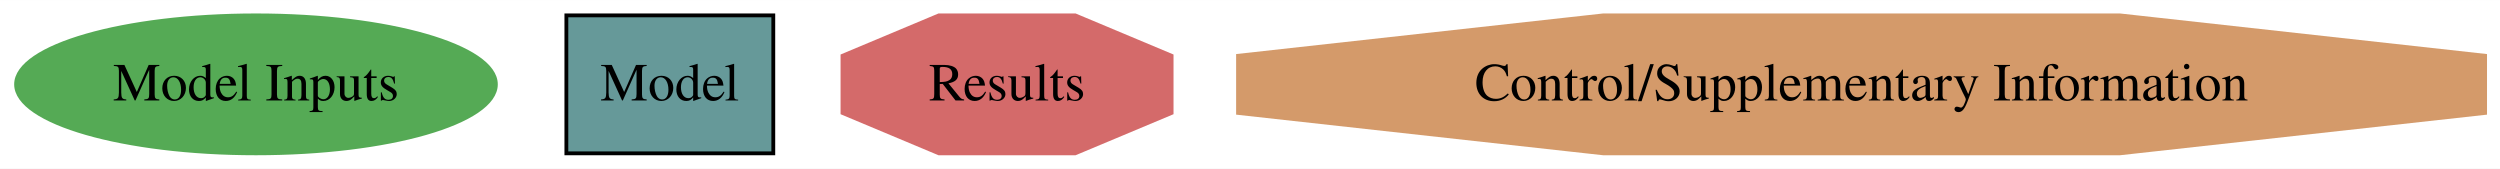
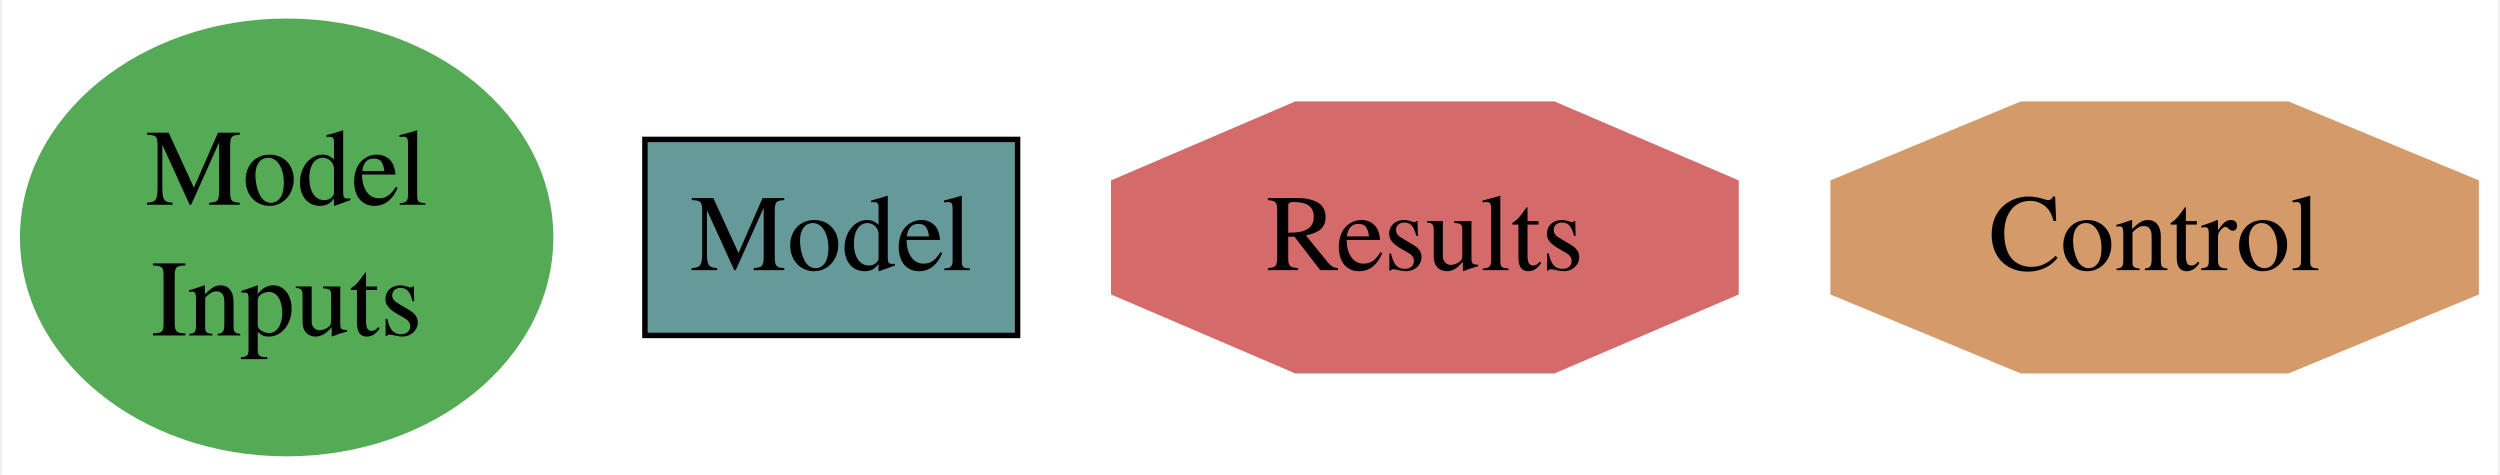
- <svg xmlns="http://www.w3.org/2000/svg" width="652pt" height="44pt" viewBox="0.00 0.00 652.41 44.00">
-   <g id="graph0" class="graph" transform="scale(1 1) rotate(0) translate(4 40)">
-     <polygon fill="#ffffff" stroke="transparent" points="-4,4 -4,-40 648.411,-40 648.411,4 -4,4" />
+ <svg xmlns="http://www.w3.org/2000/svg" width="458pt" height="87pt" viewBox="0.00 0.00 458.25 87.20">
+   <g id="graph0" class="graph" transform="scale(1 1) rotate(0) translate(4 83.196)">
+     <polygon fill="#ffffff" stroke="transparent" points="-4,4 -4,-83.196 454.254,-83.196 454.254,4 -4,4" />
    <g id="node1" class="node">
-       <ellipse fill="#55aa55" stroke="#55aa55" cx="62.802" cy="-18" rx="62.604" ry="18" />
-       <text text-anchor="middle" x="62.802" y="-13.8" font-family="Times,serif" font-size="14.00" fill="#000000">Model Inputs</text>
+       <ellipse fill="#55aa55" stroke="#55aa55" cx="48.235" cy="-39.598" rx="48.47" ry="39.696" />
+       <text text-anchor="middle" x="48.235" y="-45.598" font-family="Times,serif" font-size="20.00" fill="#000000">Model</text>
+       <text text-anchor="middle" x="48.235" y="-21.598" font-family="Times,serif" font-size="20.00" fill="#000000">Inputs</text>
    </g>
    <g id="node2" class="node">
-       <polygon fill="#669999" stroke="#000000" points="197.802,-36 143.802,-36 143.802,0 197.802,0 197.802,-36" />
-       <text text-anchor="middle" x="170.802" y="-13.8" font-family="Times,serif" font-size="14.00" fill="#000000">Model</text>
+       <polygon fill="#669999" stroke="#000000" points="182.449,-57.598 114.02,-57.598 114.02,-21.598 182.449,-21.598 182.449,-57.598" />
+       <text text-anchor="middle" x="148.235" y="-33.598" font-family="Times,serif" font-size="20.00" fill="#000000">Model</text>
    </g>
    <g id="node3" class="node">
-       <polygon fill="#d46a6a" stroke="#d46a6a" points="301.748,-10.544 301.748,-25.456 276.591,-36 241.013,-36 215.856,-25.456 215.856,-10.544 241.013,0 276.591,0 301.748,-10.544" />
-       <text text-anchor="middle" x="258.802" y="-13.8" font-family="Times,serif" font-size="14.00" fill="#000000">Results</text>
+       <polygon fill="#d46a6a" stroke="#d46a6a" points="314.369,-29.457 314.369,-49.739 280.9,-64.082 233.569,-64.082 200.1,-49.739 200.1,-29.457 233.569,-15.114 280.9,-15.114 314.369,-29.457" />
+       <text text-anchor="middle" x="257.235" y="-33.598" font-family="Times,serif" font-size="20.00" fill="#000000">Results</text>
    </g>
    <g id="node4" class="node">
-       <polygon fill="#d49a6a" stroke="#d49a6a" points="644.521,-10.544 644.521,-25.456 549.202,-36 414.401,-36 319.082,-25.456 319.082,-10.544 414.401,0 549.202,0 644.521,-10.544" />
-       <text text-anchor="middle" x="481.802" y="-13.8" font-family="Times,serif" font-size="14.00" fill="#000000">Control/Supplementary Information</text>
+       <polygon fill="#d49a6a" stroke="#d49a6a" points="450.272,-29.457 450.272,-49.739 415.689,-64.082 366.78,-64.082 332.197,-49.739 332.197,-29.457 366.78,-15.114 415.689,-15.114 450.272,-29.457" />
+       <text text-anchor="middle" x="391.235" y="-33.598" font-family="Times,serif" font-size="20.00" fill="#000000">Control</text>
    </g>
  </g>
</svg>
